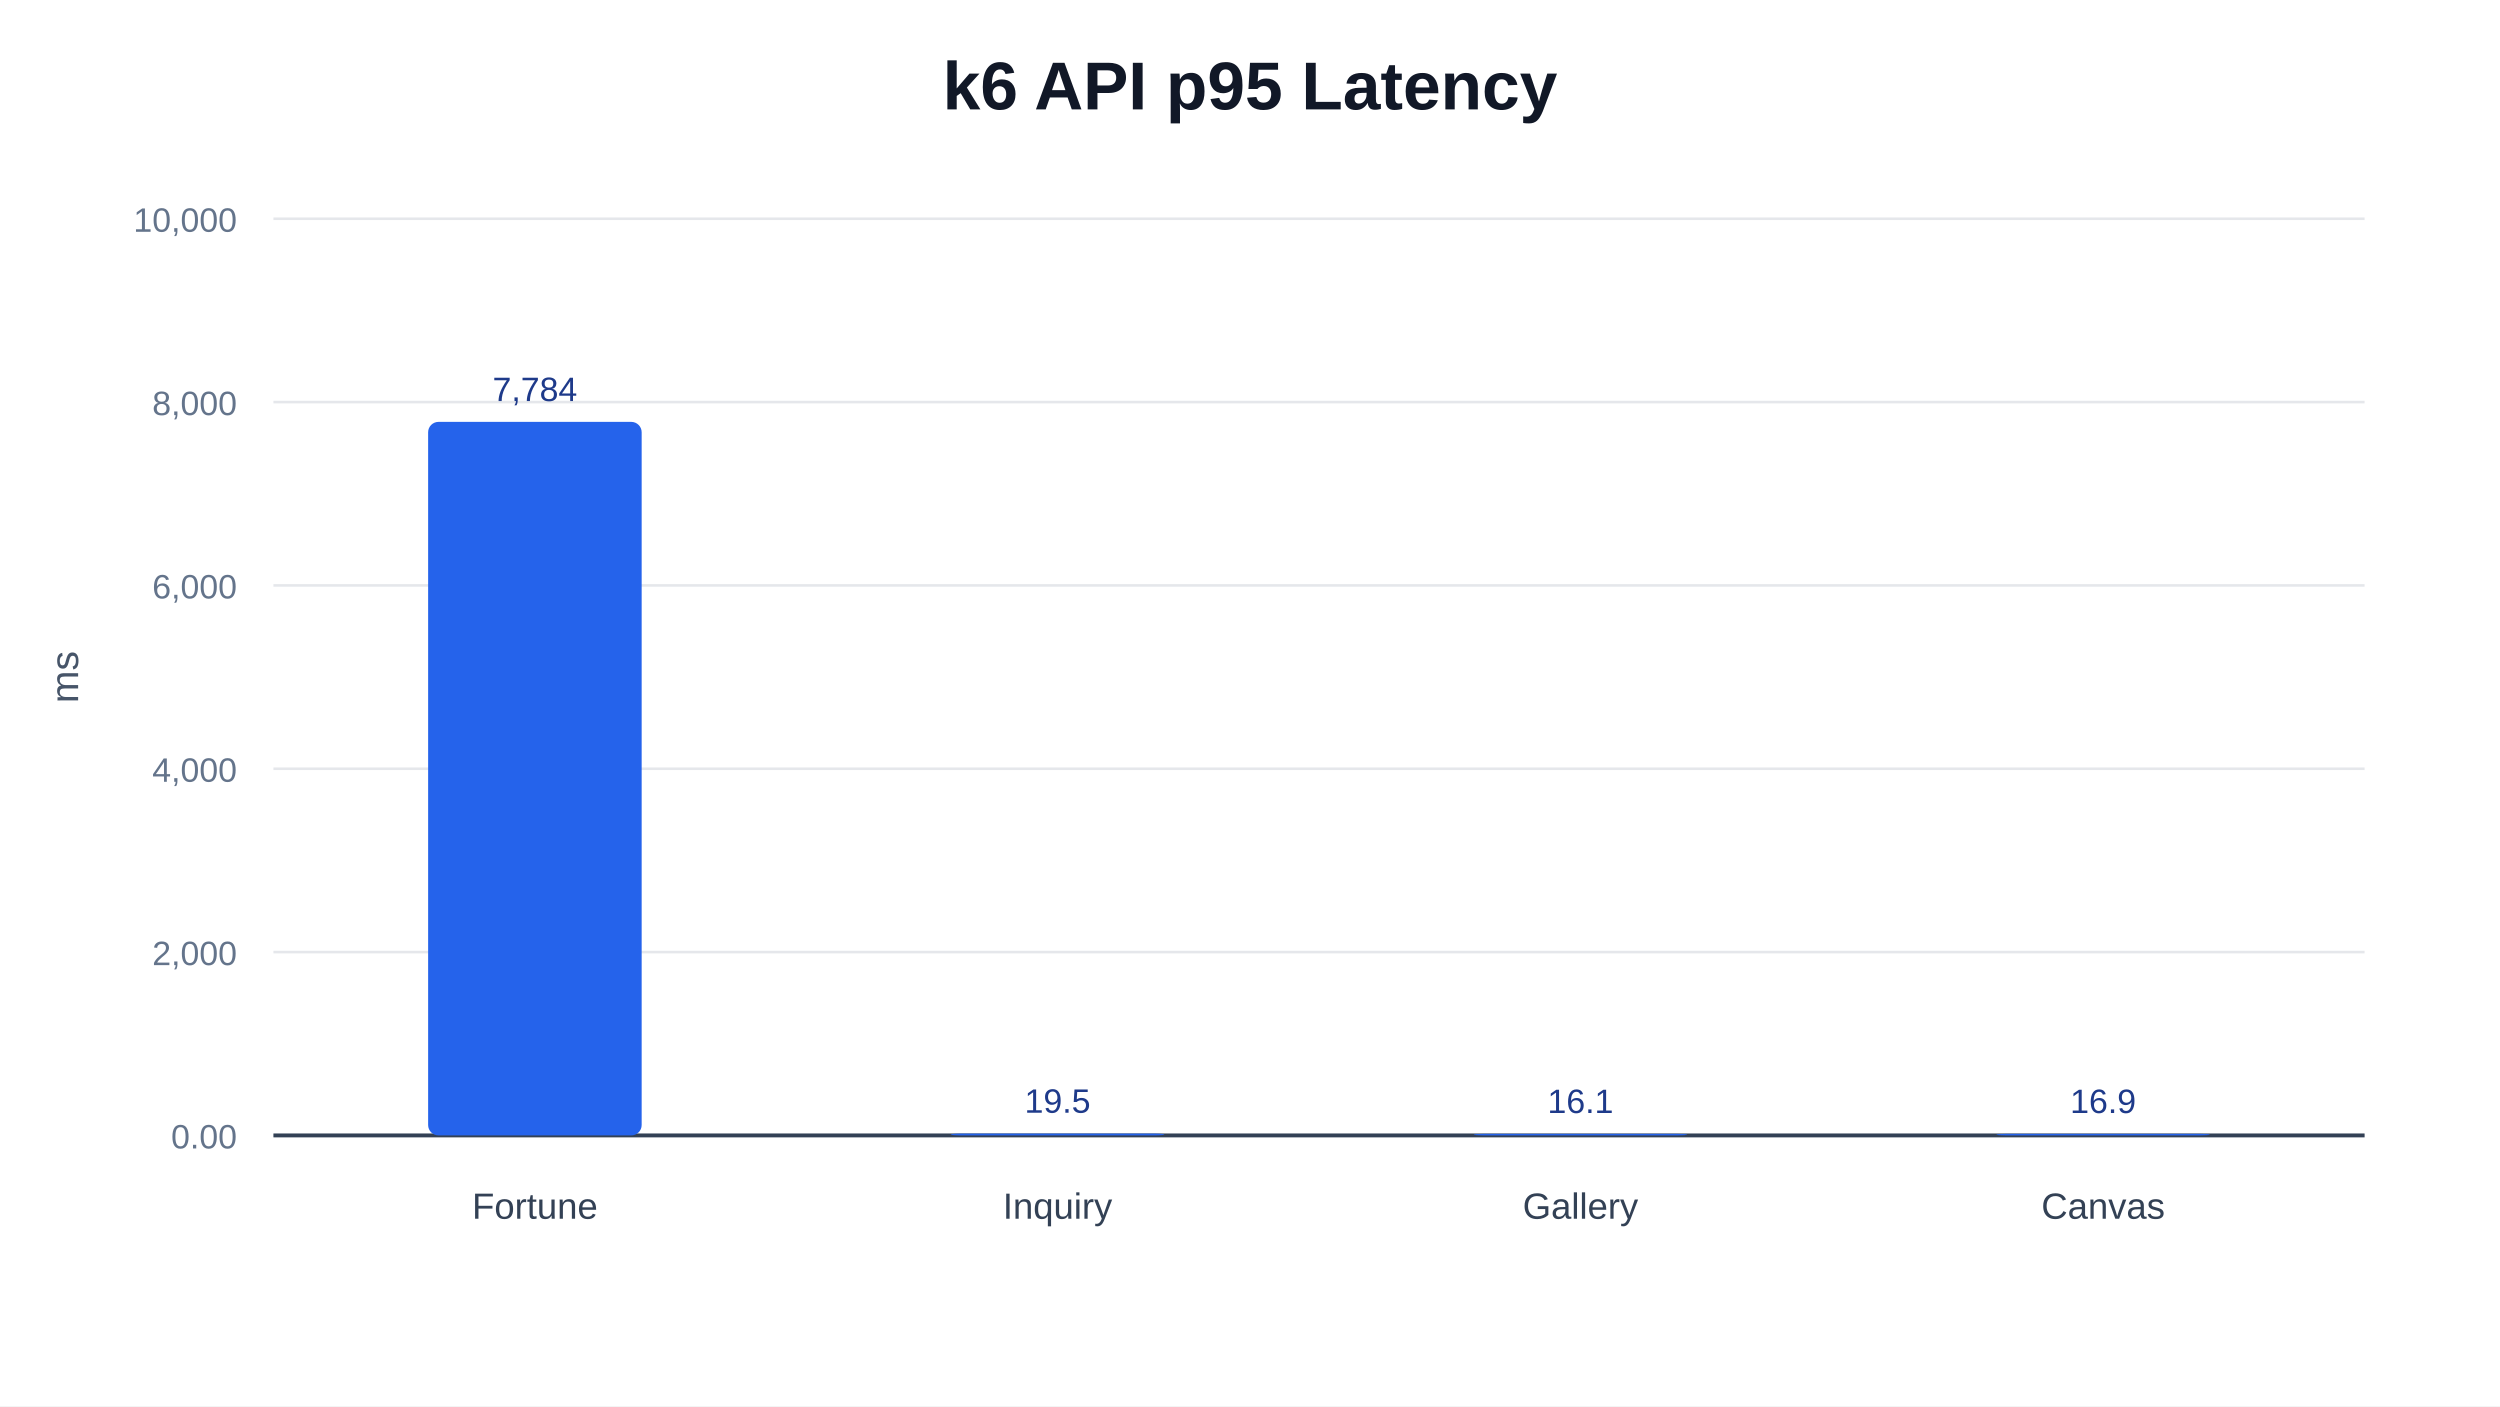
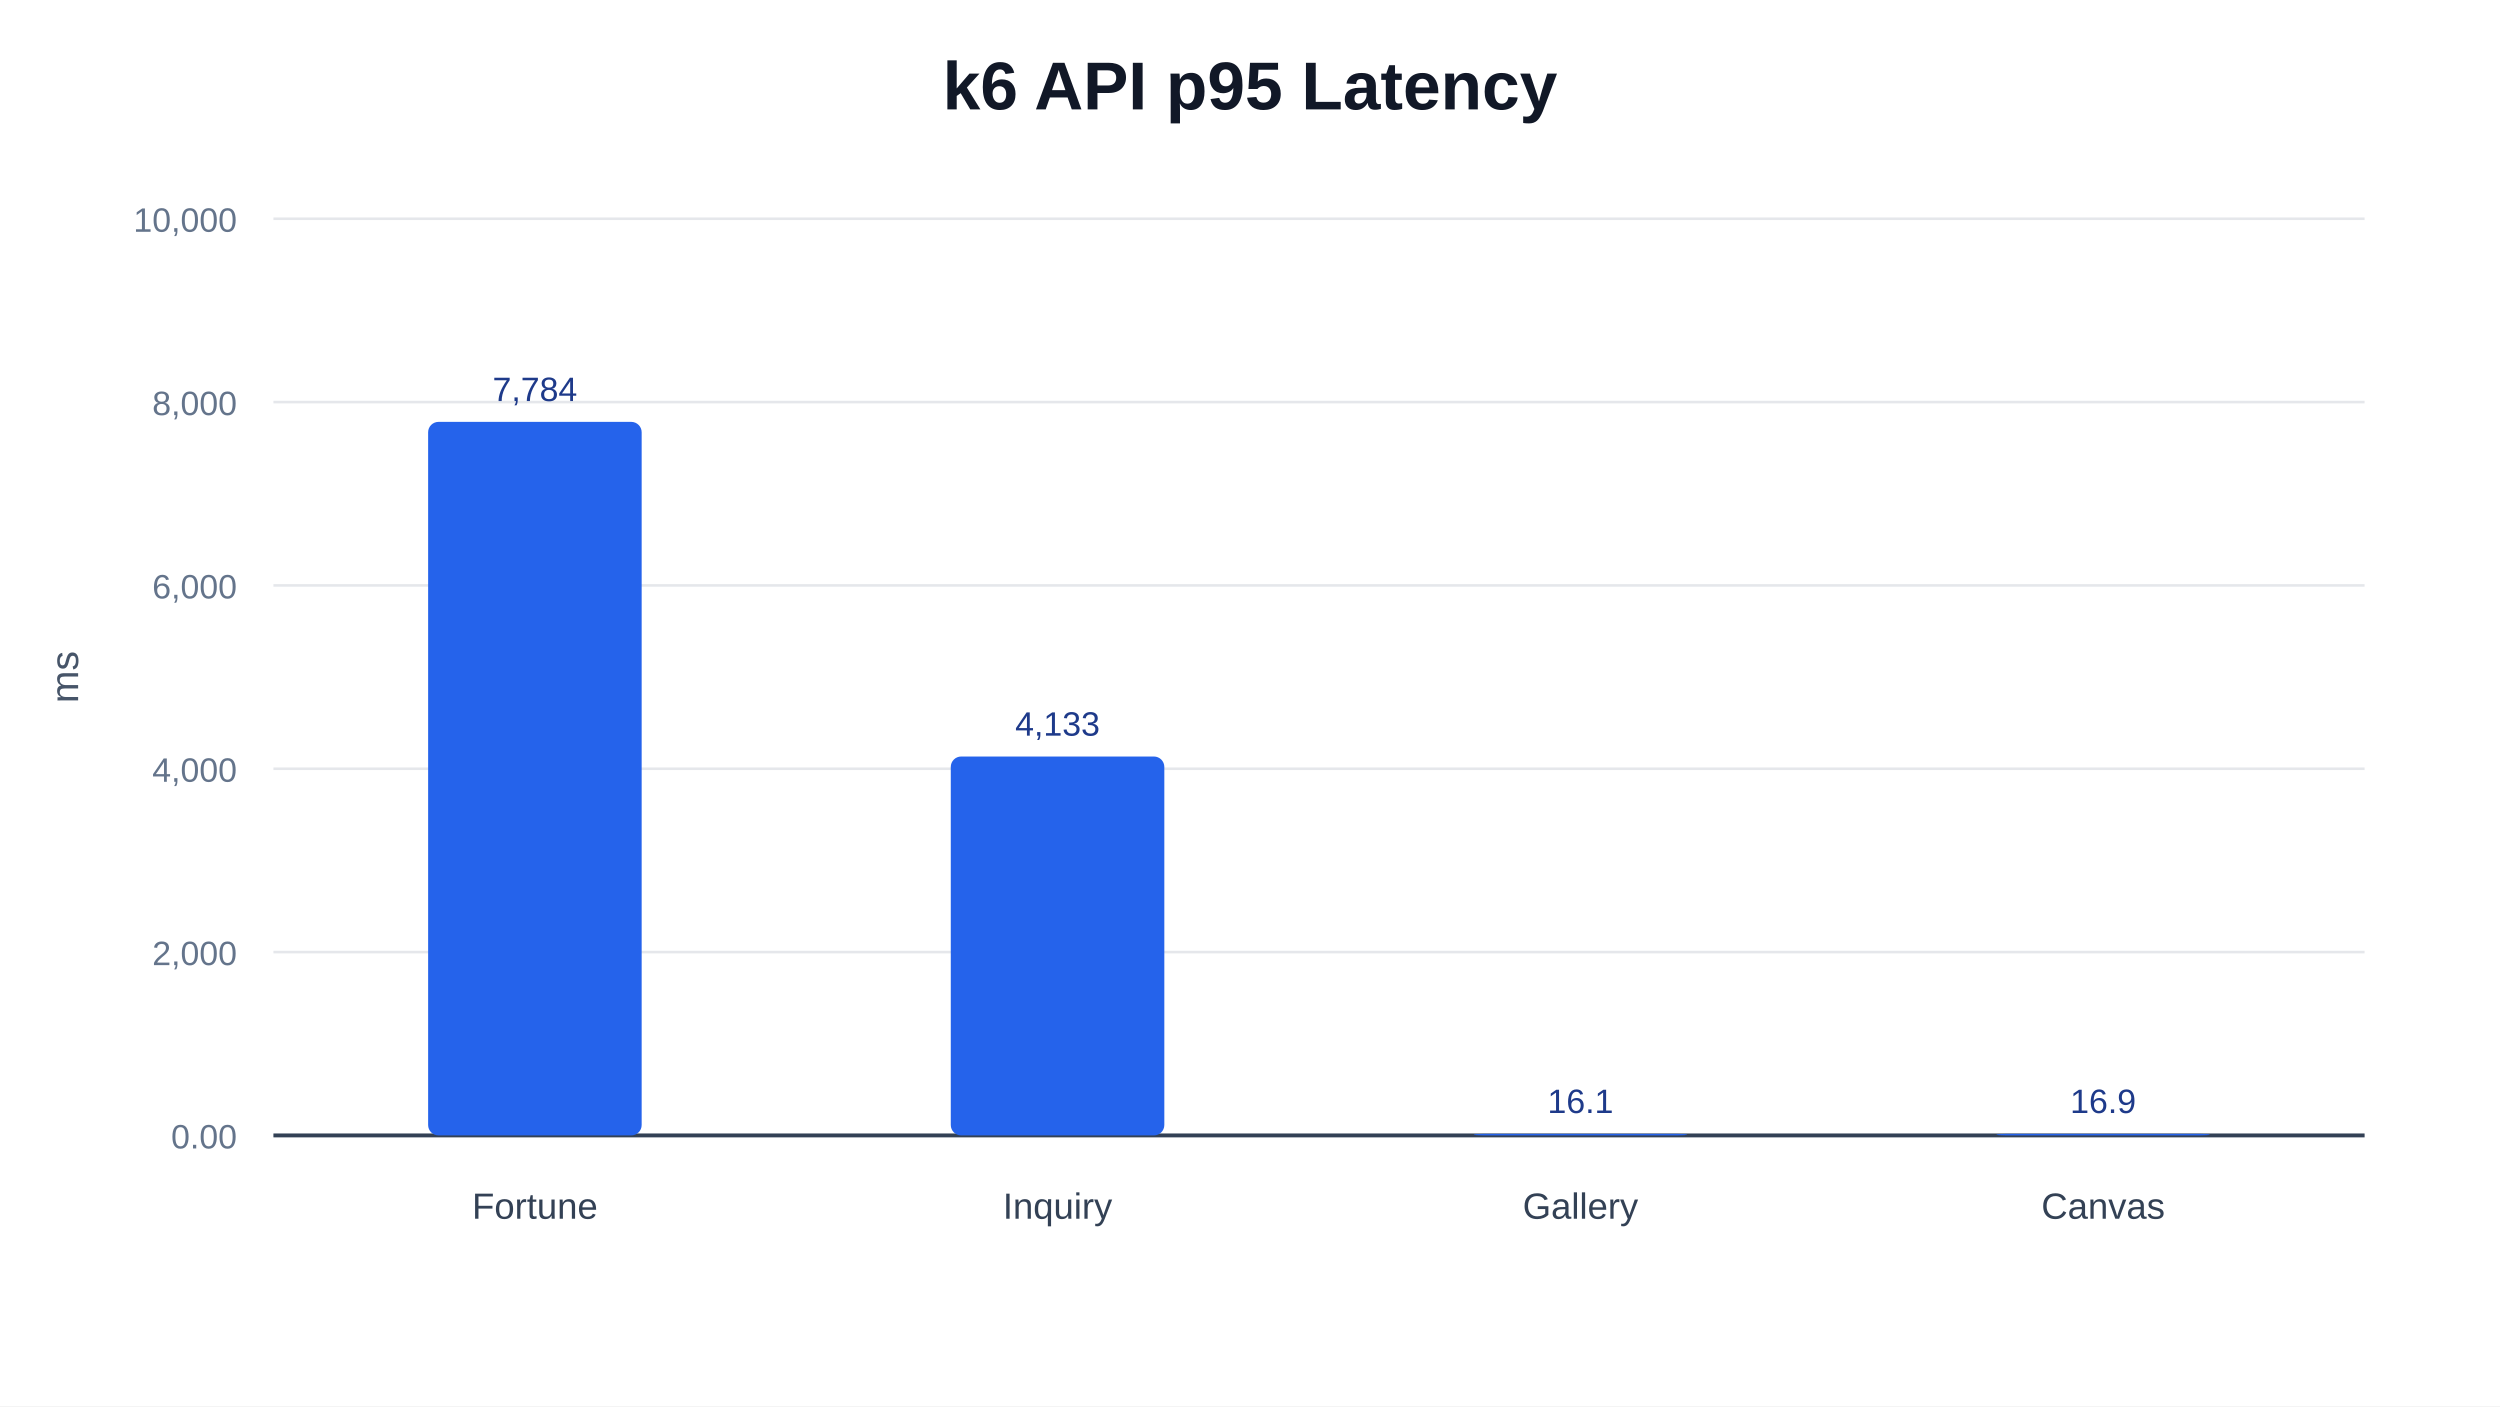
<svg xmlns="http://www.w3.org/2000/svg" width="960" height="540" viewBox="0 0 960 540">
  <rect width="100%" height="100%" fill="#ffffff" />
  <text x="480.0" y="42.0" text-anchor="middle" font-size="26" font-weight="700" fill="#111827" font-family="Arial, sans-serif">k6 API p95 Latency</text>
  <text transform="rotate(-90 30 260.0)" x="30.0" y="260.0" text-anchor="middle" font-size="15" font-weight="400" fill="#475569" font-family="Arial, sans-serif">ms</text>
  <line x1="105" y1="436.0" x2="908" y2="436.0" stroke="#e5e7eb" stroke-width="1" />
  <text x="91.0" y="441.0" text-anchor="end" font-size="13" font-weight="400" fill="#64748b" font-family="Arial, sans-serif">0.00</text>
  <line x1="105" y1="365.6" x2="908" y2="365.6" stroke="#e5e7eb" stroke-width="1" />
  <text x="91.0" y="370.6" text-anchor="end" font-size="13" font-weight="400" fill="#64748b" font-family="Arial, sans-serif">2,000</text>
  <line x1="105" y1="295.2" x2="908" y2="295.2" stroke="#e5e7eb" stroke-width="1" />
  <text x="91.0" y="300.2" text-anchor="end" font-size="13" font-weight="400" fill="#64748b" font-family="Arial, sans-serif">4,000</text>
  <line x1="105" y1="224.8" x2="908" y2="224.8" stroke="#e5e7eb" stroke-width="1" />
  <text x="91.0" y="229.8" text-anchor="end" font-size="13" font-weight="400" fill="#64748b" font-family="Arial, sans-serif">6,000</text>
  <line x1="105" y1="154.4" x2="908" y2="154.4" stroke="#e5e7eb" stroke-width="1" />
  <text x="91.0" y="159.4" text-anchor="end" font-size="13" font-weight="400" fill="#64748b" font-family="Arial, sans-serif">8,000</text>
  <line x1="105" y1="84.0" x2="908" y2="84.0" stroke="#e5e7eb" stroke-width="1" />
  <text x="91.0" y="89.0" text-anchor="end" font-size="13" font-weight="400" fill="#64748b" font-family="Arial, sans-serif">10,000</text>
  <line x1="105" y1="436" x2="908" y2="436" stroke="#334155" stroke-width="1.5" />
  <rect x="164.4" y="162.0" width="82.0" height="274.0" rx="4" fill="#2563eb" />
  <text x="205.4" y="154.0" text-anchor="middle" font-size="13" font-weight="400" fill="#1e3a8a" font-family="Arial, sans-serif">7,784</text>
  <text x="205.4" y="468.0" text-anchor="middle" font-size="14" font-weight="400" fill="#334155" font-family="Arial, sans-serif">Fortune</text>
-   <rect x="365.1" y="435.3" width="82.0" height="0.7" rx="4" fill="#2563eb" />
-   <text x="406.1" y="427.3" text-anchor="middle" font-size="13" font-weight="400" fill="#1e3a8a" font-family="Arial, sans-serif">19.5</text>
+   <rect x="365.1" y="290.5" width="82.0" height="145.5" rx="4" fill="#2563eb" />
+   <text x="406.1" y="282.5" text-anchor="middle" font-size="13" font-weight="400" fill="#1e3a8a" font-family="Arial, sans-serif">4,133</text>
  <text x="406.1" y="468.0" text-anchor="middle" font-size="14" font-weight="400" fill="#334155" font-family="Arial, sans-serif">Inquiry</text>
  <rect x="565.9" y="435.4" width="82.0" height="0.6" rx="4" fill="#2563eb" />
  <text x="606.9" y="427.4" text-anchor="middle" font-size="13" font-weight="400" fill="#1e3a8a" font-family="Arial, sans-serif">16.1</text>
  <text x="606.9" y="468.0" text-anchor="middle" font-size="14" font-weight="400" fill="#334155" font-family="Arial, sans-serif">Gallery</text>
  <rect x="766.6" y="435.4" width="82.0" height="0.6" rx="4" fill="#2563eb" />
  <text x="807.6" y="427.4" text-anchor="middle" font-size="13" font-weight="400" fill="#1e3a8a" font-family="Arial, sans-serif">16.9</text>
  <text x="807.6" y="468.0" text-anchor="middle" font-size="14" font-weight="400" fill="#334155" font-family="Arial, sans-serif">Canvas</text>
</svg>
